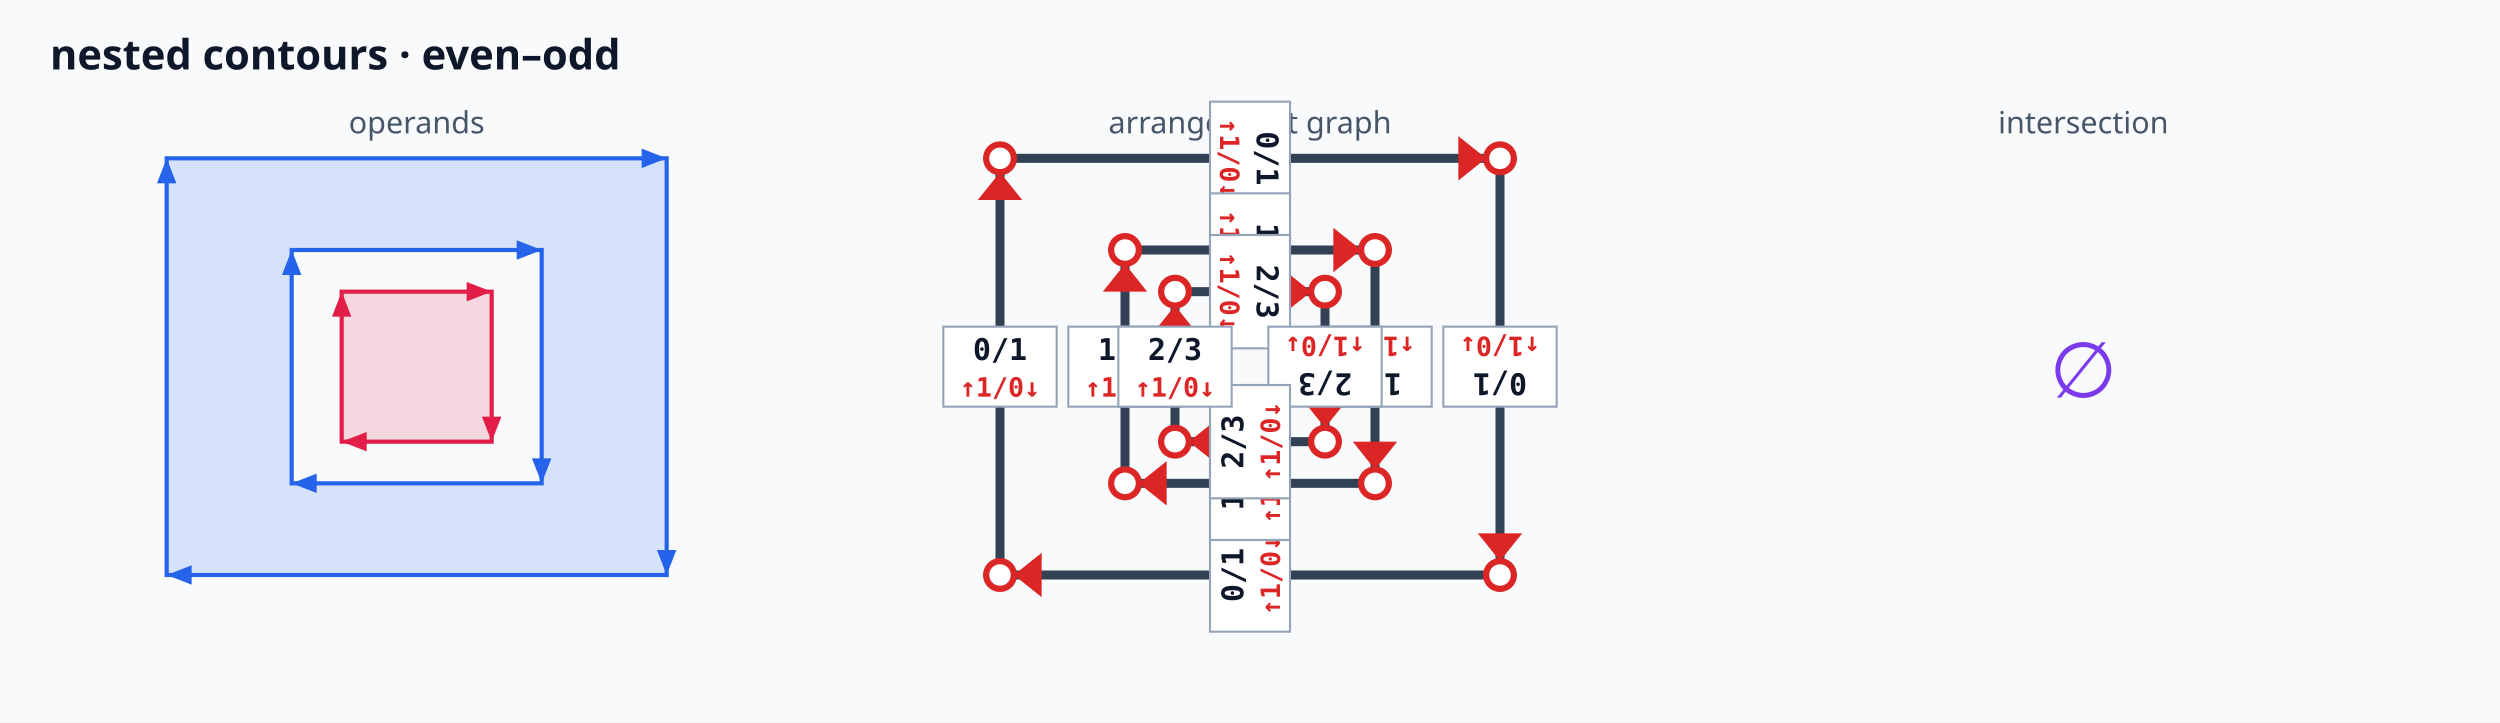
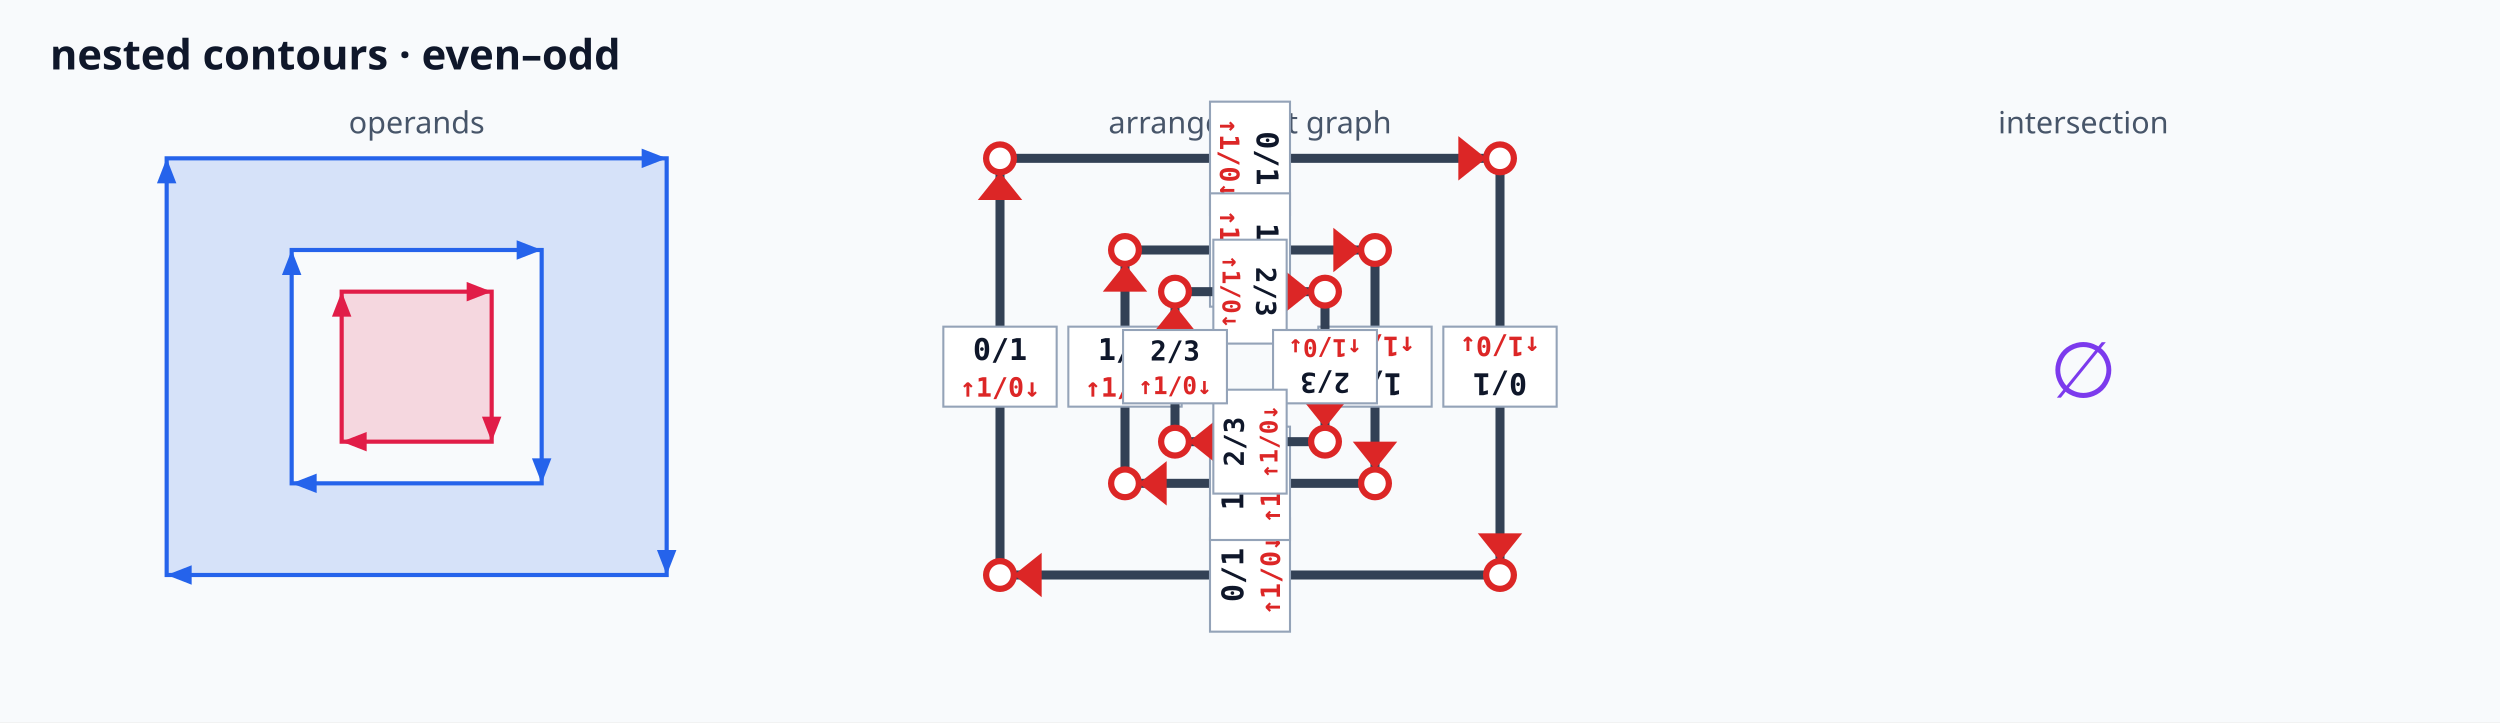
<svg xmlns="http://www.w3.org/2000/svg" viewBox="0 0 900 260" width="900" height="260">
  <rect x="0" y="0" width="900" height="260" style="fill: #f8fafc; stroke: none" />
  <text x="18" y="25" font-size="15" style="fill: #0f172a; font-family: system-ui; font-weight: 600">nested contours · even–odd</text>
  <text x="150" y="48" font-size="11" style="fill: #475569; font-family: system-ui; text-anchor: middle">operands</text>
  <text x="450" y="48" font-size="11" style="fill: #475569; font-family: system-ui; text-anchor: middle">arrangement graph</text>
  <text x="750" y="48" font-size="11" style="fill: #475569; font-family: system-ui; text-anchor: middle">intersection</text>
  <path d="M 60 57 H 240 V 207 H 60 Z M 105 90 H 195 V 174 H 105 Z" style="fill: #2563eb; fill-opacity: 0.16; fill-rule: evenodd; stroke: #2563eb; stroke-width: 1.5" />
  <path d="M 123 105 H 177 V 159 H 123 Z" style="fill: #e11d48; fill-opacity: 0.16; fill-rule: evenodd; stroke: #e11d48; stroke-width: 1.5" />
  <path d="" style="fill: #7c3aed; fill-opacity: 0.24; fill-rule: evenodd; stroke: #7c3aed; stroke-width: 2" />
  <path d="M 240 57 L 231 60.5 V 53.5 Z" style="fill: #2563eb; fill-opacity: 1.0; stroke: none" />
  <path d="M 240 207 L 236.5 198 H 243.5 Z" style="fill: #2563eb; fill-opacity: 1.0; stroke: none" />
  <path d="M 60 207 L 69 203.5 V 210.5 Z" style="fill: #2563eb; fill-opacity: 1.0; stroke: none" />
  <path d="M 60 57 L 63.5 66 H 56.5 Z" style="fill: #2563eb; fill-opacity: 1.0; stroke: none" />
  <path d="M 195 90 L 186 93.5 V 86.5 Z" style="fill: #2563eb; fill-opacity: 1.0; stroke: none" />
  <path d="M 195 174 L 191.5 165 H 198.5 Z" style="fill: #2563eb; fill-opacity: 1.0; stroke: none" />
  <path d="M 105 174 L 114 170.5 V 177.5 Z" style="fill: #2563eb; fill-opacity: 1.0; stroke: none" />
  <path d="M 105 90 L 108.5 99 H 101.5 Z" style="fill: #2563eb; fill-opacity: 1.0; stroke: none" />
  <path d="M 177 105 L 168 108.5 V 101.5 Z" style="fill: #e11d48; fill-opacity: 1.0; stroke: none" />
  <path d="M 177 159 L 173.5 150 H 180.5 Z" style="fill: #e11d48; fill-opacity: 1.0; stroke: none" />
  <path d="M 123 159 L 132 155.5 V 162.5 Z" style="fill: #e11d48; fill-opacity: 1.0; stroke: none" />
  <path d="M 123 105 L 126.5 114 H 119.5 Z" style="fill: #e11d48; fill-opacity: 1.0; stroke: none" />
  <path d="M 360 57 H 540" style="fill: none; stroke: #334155; stroke-width: 3.25" />
  <path d="M 535 57 L 525 65 V 49 Z" style="fill: #dc2626; fill-opacity: 1.0; stroke: none" />
  <rect x="429.6" y="42.6" width="40.8" height="28.8" style="fill: #fff; stroke: #94a3b8; stroke-width: 0.75" transform="rotate(90 450 57)" />
  <text x="450" y="54.6" font-size="10.8" style="fill: #0f172a; font-family: ui-monospace, monospace; font-weight: 700; text-anchor: middle" transform="rotate(90 450 57)">0/1</text>
  <text x="450" y="67.8" font-size="9.6" style="fill: #dc2626; font-family: ui-monospace, monospace; font-weight: 700; text-anchor: middle" transform="rotate(90 450 57)">↑1/0↓</text>
  <path d="M 540 57 V 207" style="fill: none; stroke: #334155; stroke-width: 3.25" />
  <path d="M 540 202 L 532 192 H 548 Z" style="fill: #dc2626; fill-opacity: 1.0; stroke: none" />
  <rect x="519.6" y="117.6" width="40.8" height="28.8" style="fill: #fff; stroke: #94a3b8; stroke-width: 0.75" transform="rotate(180 540 132)" />
  <text x="540" y="129.6" font-size="10.8" style="fill: #0f172a; font-family: ui-monospace, monospace; font-weight: 700; text-anchor: middle" transform="rotate(180 540 132)">0/1</text>
  <text x="540" y="142.8" font-size="9.6" style="fill: #dc2626; font-family: ui-monospace, monospace; font-weight: 700; text-anchor: middle" transform="rotate(180 540 132)">↑1/0↓</text>
  <path d="M 540 207 H 360" style="fill: none; stroke: #334155; stroke-width: 3.25" />
  <path d="M 365 207 L 375 199 V 215 Z" style="fill: #dc2626; fill-opacity: 1.0; stroke: none" />
  <rect x="429.6" y="192.6" width="40.8" height="28.8" style="fill: #fff; stroke: #94a3b8; stroke-width: 0.75" transform="rotate(270 450 207)" />
  <text x="450" y="204.6" font-size="10.8" style="fill: #0f172a; font-family: ui-monospace, monospace; font-weight: 700; text-anchor: middle" transform="rotate(270 450 207)">0/1</text>
  <text x="450" y="217.8" font-size="9.6" style="fill: #dc2626; font-family: ui-monospace, monospace; font-weight: 700; text-anchor: middle" transform="rotate(270 450 207)">↑1/0↓</text>
  <path d="M 360 207 V 57" style="fill: none; stroke: #334155; stroke-width: 3.25" />
  <path d="M 360 62 L 368 72 H 352 Z" style="fill: #dc2626; fill-opacity: 1.0; stroke: none" />
  <rect x="339.6" y="117.6" width="40.8" height="28.8" style="fill: #fff; stroke: #94a3b8; stroke-width: 0.75" transform="rotate(0 360 132)" />
  <text x="360" y="129.6" font-size="10.8" style="fill: #0f172a; font-family: ui-monospace, monospace; font-weight: 700; text-anchor: middle" transform="rotate(0 360 132)">0/1</text>
  <text x="360" y="142.8" font-size="9.6" style="fill: #dc2626; font-family: ui-monospace, monospace; font-weight: 700; text-anchor: middle" transform="rotate(0 360 132)">↑1/0↓</text>
  <path d="M 405 90 H 495" style="fill: none; stroke: #334155; stroke-width: 3.25" />
  <path d="M 490 90 L 480 98 V 82 Z" style="fill: #dc2626; fill-opacity: 1.0; stroke: none" />
  <rect x="429.6" y="75.6" width="40.8" height="28.8" style="fill: #fff; stroke: #94a3b8; stroke-width: 0.75" transform="rotate(90 450 90)" />
  <text x="450" y="87.6" font-size="10.8" style="fill: #0f172a; font-family: ui-monospace, monospace; font-weight: 700; text-anchor: middle" transform="rotate(90 450 90)">1/2</text>
  <text x="450" y="100.8" font-size="9.6" style="fill: #dc2626; font-family: ui-monospace, monospace; font-weight: 700; text-anchor: middle" transform="rotate(90 450 90)">↑1/0↓</text>
  <path d="M 495 90 V 174" style="fill: none; stroke: #334155; stroke-width: 3.25" />
  <path d="M 495 169 L 487 159 H 503 Z" style="fill: #dc2626; fill-opacity: 1.0; stroke: none" />
  <rect x="474.6" y="117.6" width="40.8" height="28.8" style="fill: #fff; stroke: #94a3b8; stroke-width: 0.75" transform="rotate(180 495 132)" />
  <text x="495" y="129.6" font-size="10.8" style="fill: #0f172a; font-family: ui-monospace, monospace; font-weight: 700; text-anchor: middle" transform="rotate(180 495 132)">1/2</text>
  <text x="495" y="142.8" font-size="9.6" style="fill: #dc2626; font-family: ui-monospace, monospace; font-weight: 700; text-anchor: middle" transform="rotate(180 495 132)">↑1/0↓</text>
  <path d="M 495 174 H 405" style="fill: none; stroke: #334155; stroke-width: 3.25" />
  <path d="M 410 174 L 420 166 V 182 Z" style="fill: #dc2626; fill-opacity: 1.0; stroke: none" />
  <rect x="429.6" y="159.6" width="40.8" height="28.8" style="fill: #fff; stroke: #94a3b8; stroke-width: 0.75" transform="rotate(270 450 174)" />
  <text x="450" y="171.6" font-size="10.8" style="fill: #0f172a; font-family: ui-monospace, monospace; font-weight: 700; text-anchor: middle" transform="rotate(270 450 174)">1/2</text>
  <text x="450" y="184.8" font-size="9.6" style="fill: #dc2626; font-family: ui-monospace, monospace; font-weight: 700; text-anchor: middle" transform="rotate(270 450 174)">↑1/0↓</text>
  <path d="M 405 174 V 90" style="fill: none; stroke: #334155; stroke-width: 3.25" />
  <path d="M 405 95 L 413 105 H 397 Z" style="fill: #dc2626; fill-opacity: 1.0; stroke: none" />
  <rect x="384.6" y="117.6" width="40.8" height="28.8" style="fill: #fff; stroke: #94a3b8; stroke-width: 0.75" transform="rotate(0 405 132)" />
  <text x="405" y="129.6" font-size="10.8" style="fill: #0f172a; font-family: ui-monospace, monospace; font-weight: 700; text-anchor: middle" transform="rotate(0 405 132)">1/2</text>
  <text x="405" y="142.8" font-size="9.6" style="fill: #dc2626; font-family: ui-monospace, monospace; font-weight: 700; text-anchor: middle" transform="rotate(0 405 132)">↑1/0↓</text>
  <path d="M 423 105 H 477" style="fill: none; stroke: #334155; stroke-width: 3.25" />
  <path d="M 472 105 L 462 113 V 97 Z" style="fill: #dc2626; fill-opacity: 1.0; stroke: none" />
-   <rect x="429.6" y="90.6" width="40.8" height="28.8" style="fill: #fff; stroke: #94a3b8; stroke-width: 0.75" transform="rotate(90 450 105)" />
-   <text x="450" y="102.6" font-size="10.8" style="fill: #0f172a; font-family: ui-monospace, monospace; font-weight: 700; text-anchor: middle" transform="rotate(90 450 105)">2/3</text>
-   <text x="450" y="115.8" font-size="9.6" style="fill: #dc2626; font-family: ui-monospace, monospace; font-weight: 700; text-anchor: middle" transform="rotate(90 450 105)">↑1/0↓</text>
+   <rect x="431.3" y="91.8" width="37.4" height="26.4" style="fill: #fff; stroke: #94a3b8; stroke-width: 0.75" transform="rotate(90 450 105)" />
+   <text x="450" y="102.8" font-size="9.9" style="fill: #0f172a; font-family: ui-monospace, monospace; font-weight: 700; text-anchor: middle" transform="rotate(90 450 105)">2/3</text>
+   <text x="450" y="114.9" font-size="8.8" style="fill: #dc2626; font-family: ui-monospace, monospace; font-weight: 700; text-anchor: middle" transform="rotate(90 450 105)">↑1/0↓</text>
  <path d="M 477 105 V 159" style="fill: none; stroke: #334155; stroke-width: 3.25" />
  <path d="M 477 154 L 469 144 H 485 Z" style="fill: #dc2626; fill-opacity: 1.0; stroke: none" />
-   <rect x="456.6" y="117.6" width="40.8" height="28.8" style="fill: #fff; stroke: #94a3b8; stroke-width: 0.75" transform="rotate(180 477 132)" />
-   <text x="477" y="129.6" font-size="10.8" style="fill: #0f172a; font-family: ui-monospace, monospace; font-weight: 700; text-anchor: middle" transform="rotate(180 477 132)">2/3</text>
-   <text x="477" y="142.8" font-size="9.6" style="fill: #dc2626; font-family: ui-monospace, monospace; font-weight: 700; text-anchor: middle" transform="rotate(180 477 132)">↑1/0↓</text>
+   <rect x="458.3" y="118.8" width="37.4" height="26.4" style="fill: #fff; stroke: #94a3b8; stroke-width: 0.75" transform="rotate(180 477 132)" />
+   <text x="477" y="129.8" font-size="9.9" style="fill: #0f172a; font-family: ui-monospace, monospace; font-weight: 700; text-anchor: middle" transform="rotate(180 477 132)">2/3</text>
+   <text x="477" y="141.9" font-size="8.8" style="fill: #dc2626; font-family: ui-monospace, monospace; font-weight: 700; text-anchor: middle" transform="rotate(180 477 132)">↑1/0↓</text>
  <path d="M 477 159 H 423" style="fill: none; stroke: #334155; stroke-width: 3.25" />
  <path d="M 428 159 L 438 151 V 167 Z" style="fill: #dc2626; fill-opacity: 1.0; stroke: none" />
-   <rect x="429.6" y="144.6" width="40.8" height="28.8" style="fill: #fff; stroke: #94a3b8; stroke-width: 0.75" transform="rotate(270 450 159)" />
-   <text x="450" y="156.6" font-size="10.8" style="fill: #0f172a; font-family: ui-monospace, monospace; font-weight: 700; text-anchor: middle" transform="rotate(270 450 159)">2/3</text>
-   <text x="450" y="169.8" font-size="9.6" style="fill: #dc2626; font-family: ui-monospace, monospace; font-weight: 700; text-anchor: middle" transform="rotate(270 450 159)">↑1/0↓</text>
+   <rect x="431.3" y="145.8" width="37.4" height="26.4" style="fill: #fff; stroke: #94a3b8; stroke-width: 0.75" transform="rotate(270 450 159)" />
+   <text x="450" y="156.8" font-size="9.9" style="fill: #0f172a; font-family: ui-monospace, monospace; font-weight: 700; text-anchor: middle" transform="rotate(270 450 159)">2/3</text>
+   <text x="450" y="168.9" font-size="8.8" style="fill: #dc2626; font-family: ui-monospace, monospace; font-weight: 700; text-anchor: middle" transform="rotate(270 450 159)">↑1/0↓</text>
  <path d="M 423 159 V 105" style="fill: none; stroke: #334155; stroke-width: 3.25" />
  <path d="M 423 110 L 431 120 H 415 Z" style="fill: #dc2626; fill-opacity: 1.0; stroke: none" />
-   <rect x="402.6" y="117.6" width="40.8" height="28.8" style="fill: #fff; stroke: #94a3b8; stroke-width: 0.75" transform="rotate(0 423 132)" />
-   <text x="423" y="129.6" font-size="10.8" style="fill: #0f172a; font-family: ui-monospace, monospace; font-weight: 700; text-anchor: middle" transform="rotate(0 423 132)">2/3</text>
-   <text x="423" y="142.8" font-size="9.6" style="fill: #dc2626; font-family: ui-monospace, monospace; font-weight: 700; text-anchor: middle" transform="rotate(0 423 132)">↑1/0↓</text>
+   <rect x="404.3" y="118.8" width="37.4" height="26.4" style="fill: #fff; stroke: #94a3b8; stroke-width: 0.75" transform="rotate(0 423 132)" />
+   <text x="423" y="129.8" font-size="9.9" style="fill: #0f172a; font-family: ui-monospace, monospace; font-weight: 700; text-anchor: middle" transform="rotate(0 423 132)">2/3</text>
+   <text x="423" y="141.9" font-size="8.8" style="fill: #dc2626; font-family: ui-monospace, monospace; font-weight: 700; text-anchor: middle" transform="rotate(0 423 132)">↑1/0↓</text>
  <circle cx="360" cy="57" r="5" style="fill: #fff; stroke: #dc2626; stroke-width: 2.25" />
  <circle cx="540" cy="57" r="5" style="fill: #fff; stroke: #dc2626; stroke-width: 2.25" />
  <circle cx="540" cy="207" r="5" style="fill: #fff; stroke: #dc2626; stroke-width: 2.25" />
  <circle cx="360" cy="207" r="5" style="fill: #fff; stroke: #dc2626; stroke-width: 2.25" />
  <circle cx="405" cy="90" r="5" style="fill: #fff; stroke: #dc2626; stroke-width: 2.25" />
  <circle cx="495" cy="90" r="5" style="fill: #fff; stroke: #dc2626; stroke-width: 2.25" />
  <circle cx="495" cy="174" r="5" style="fill: #fff; stroke: #dc2626; stroke-width: 2.25" />
  <circle cx="405" cy="174" r="5" style="fill: #fff; stroke: #dc2626; stroke-width: 2.25" />
  <circle cx="423" cy="105" r="5" style="fill: #fff; stroke: #dc2626; stroke-width: 2.25" />
  <circle cx="477" cy="105" r="5" style="fill: #fff; stroke: #dc2626; stroke-width: 2.25" />
  <circle cx="477" cy="159" r="5" style="fill: #fff; stroke: #dc2626; stroke-width: 2.25" />
  <circle cx="423" cy="159" r="5" style="fill: #fff; stroke: #dc2626; stroke-width: 2.25" />
  <text x="750" y="143" font-size="28" style="fill: #7c3aed; font-family: system-ui; text-anchor: middle">∅</text>
</svg>
